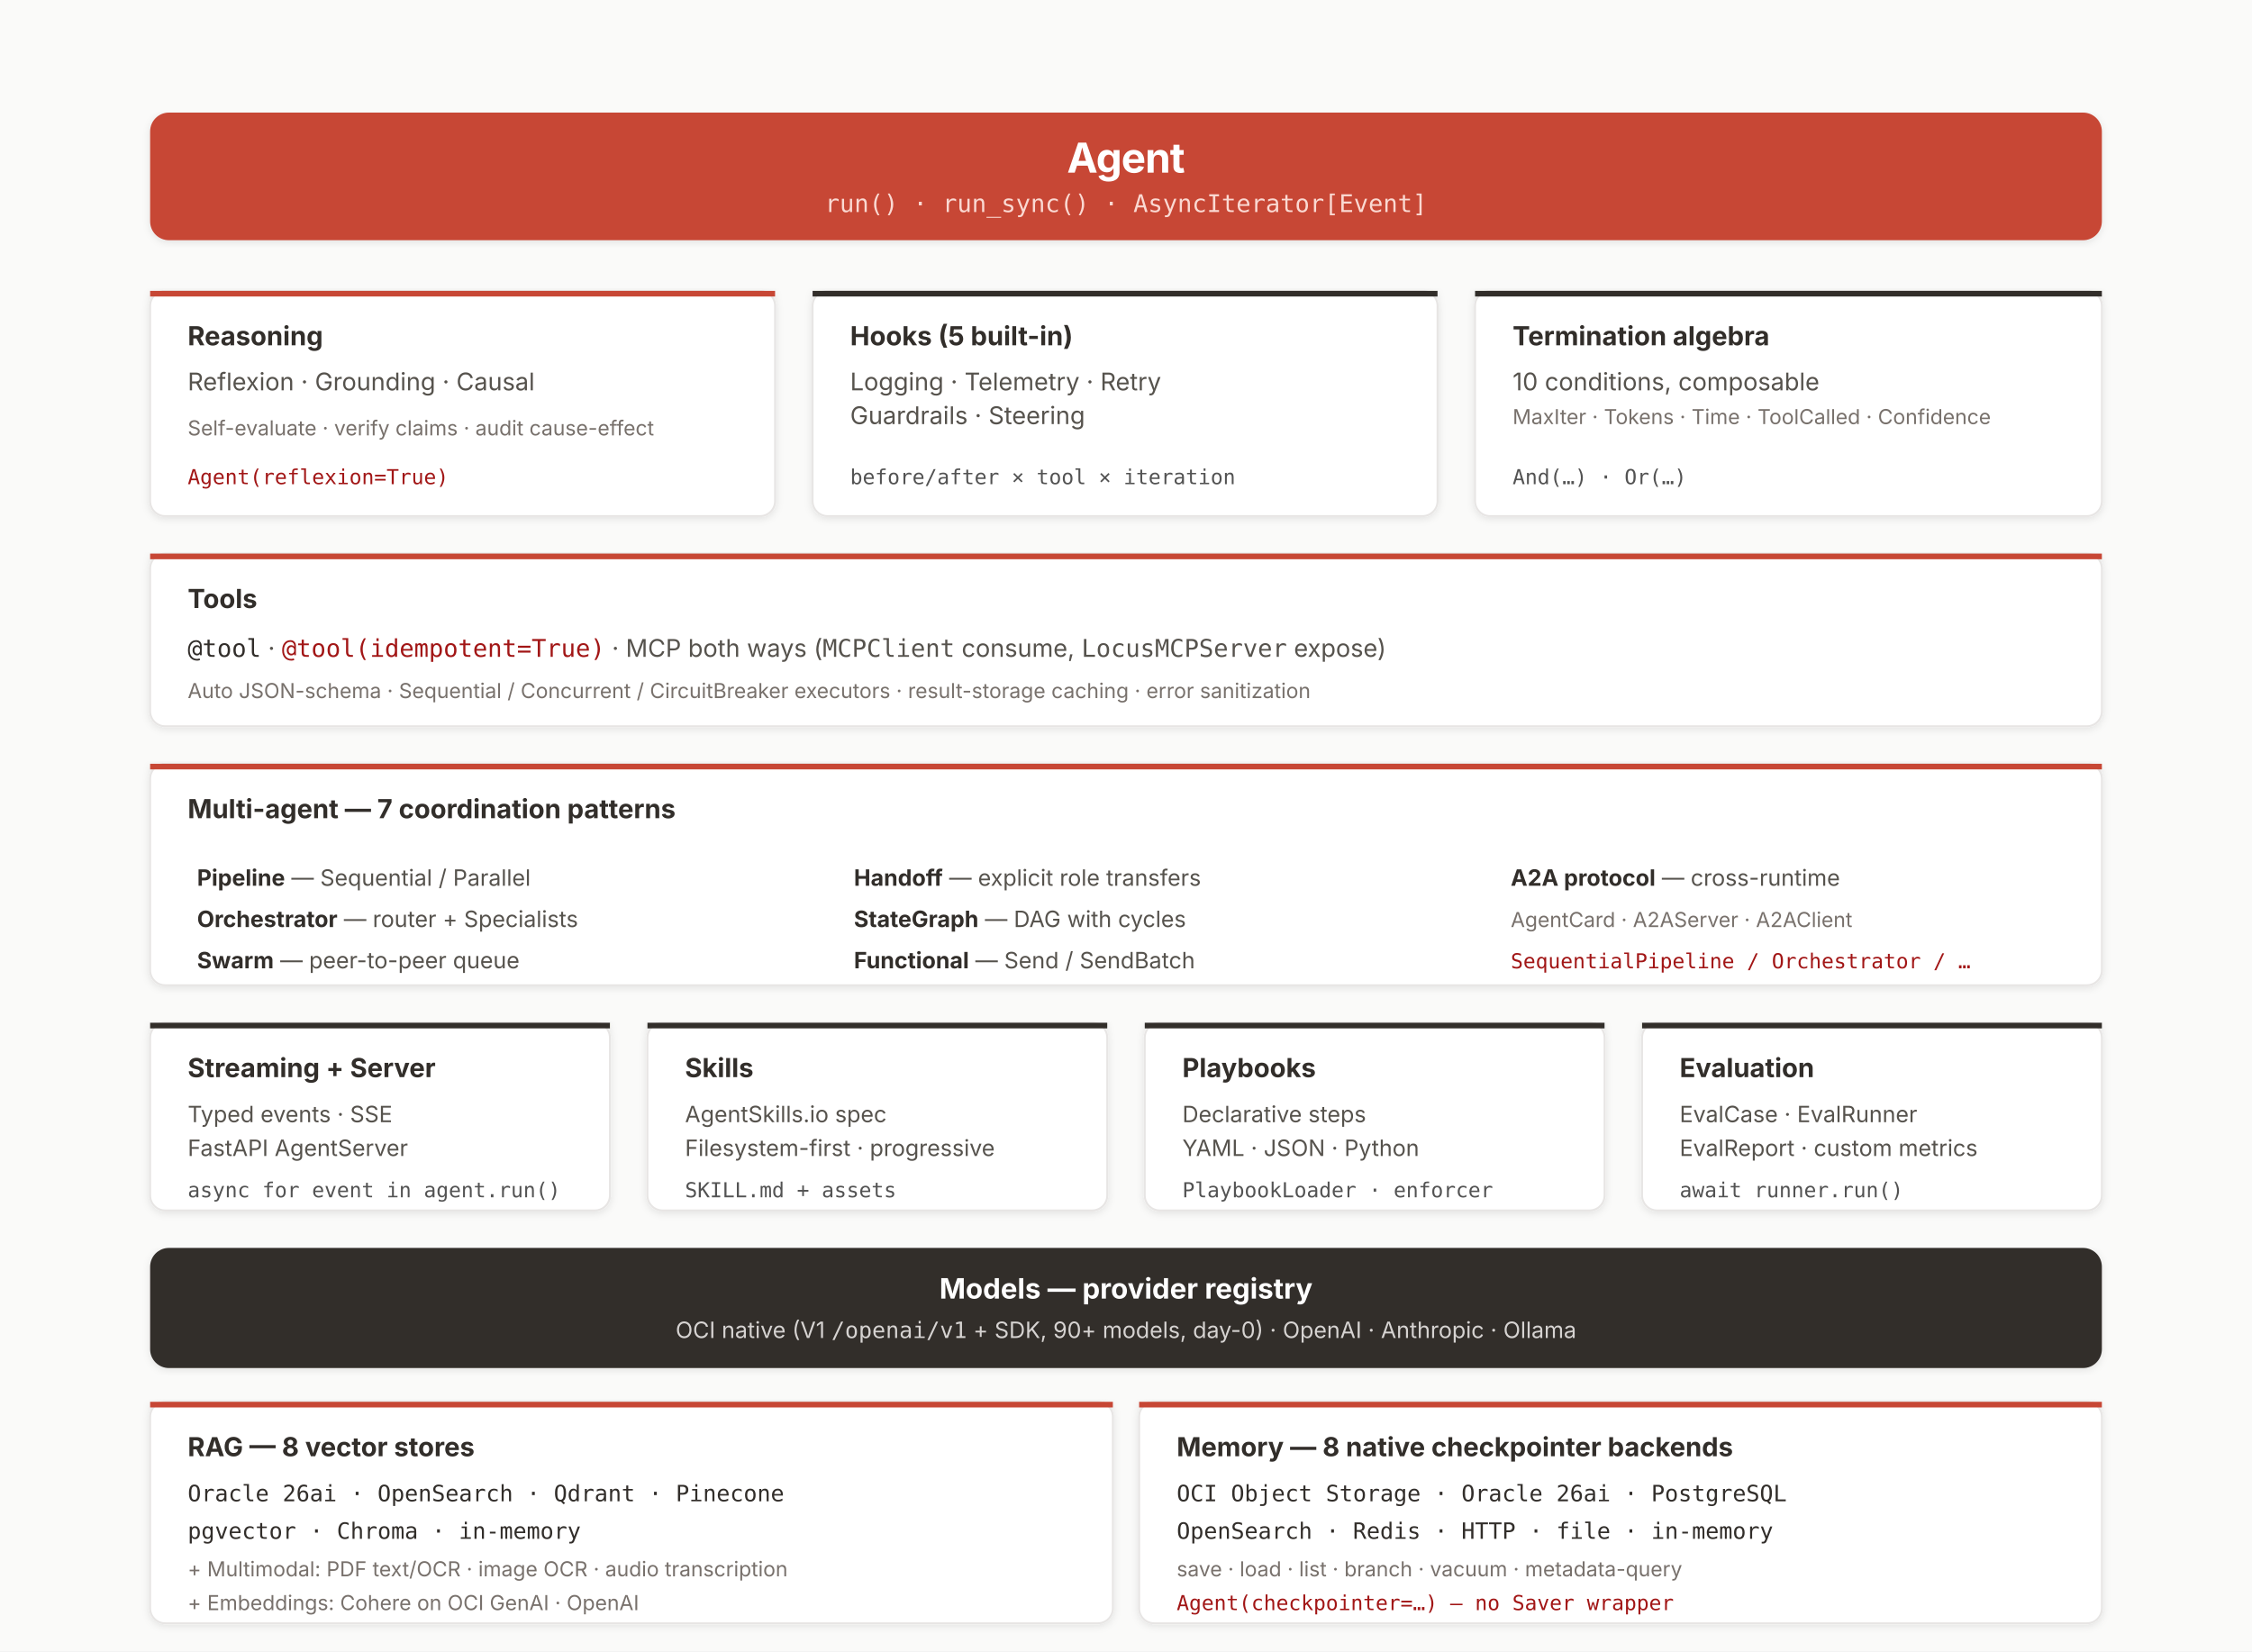
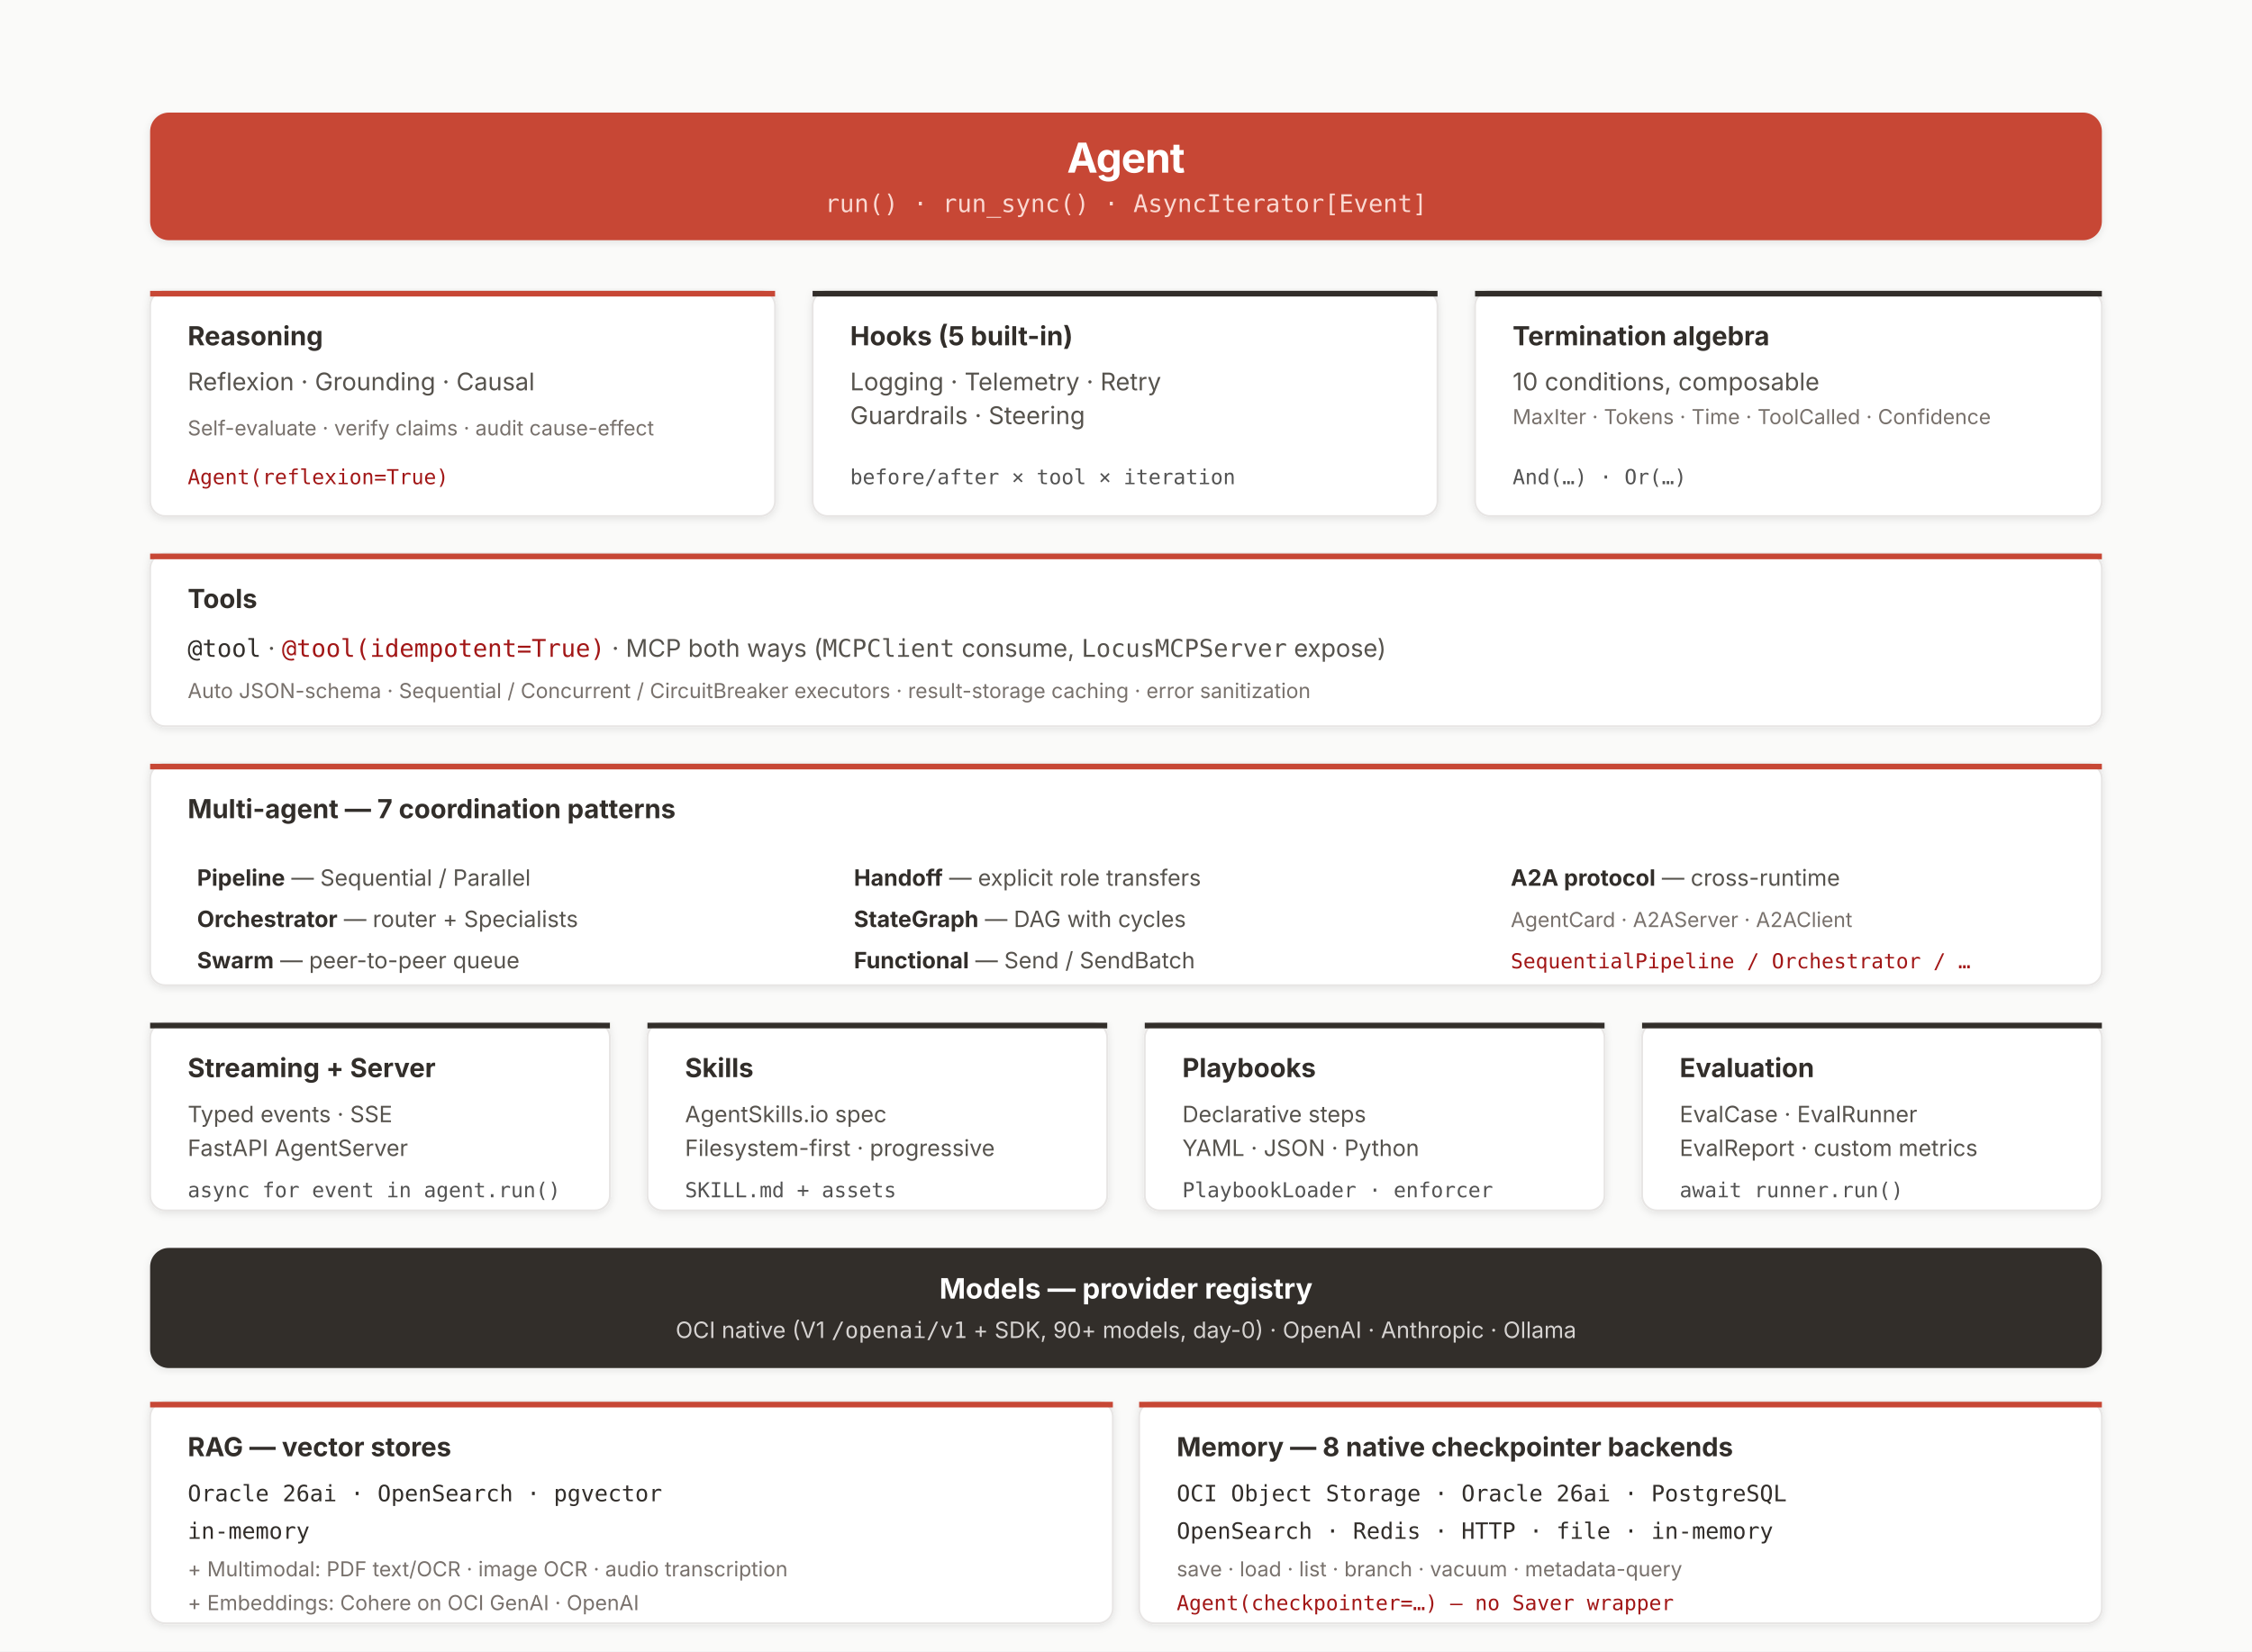
<svg xmlns="http://www.w3.org/2000/svg" viewBox="0 0 1200 880" font-family="-apple-system, BlinkMacSystemFont, 'Segoe UI', Inter, Helvetica, sans-serif">
  <defs>
    <filter id="card" x="-2%" y="-2%" width="104%" height="108%">
      <feDropShadow dx="0" dy="1" stdDeviation="2" flood-opacity="0.10" />
    </filter>
  </defs>
  <rect width="1200" height="880" fill="#FAFAF9" />
  <g filter="url(#card)">
    <rect x="80" y="60" width="1040" height="68" rx="10" fill="#C74634" />
    <text x="600" y="92" text-anchor="middle" font-size="22" font-weight="700" fill="#FFFFFF" letter-spacing="-0.02em">Agent</text>
    <text x="600" y="113" text-anchor="middle" font-size="13" fill="#FAD9D2" font-family="ui-monospace, 'SF Mono', Menlo, monospace">run() · run_sync() · AsyncIterator[Event]</text>
  </g>
  <g filter="url(#card)">
    <rect x="80" y="155" width="333" height="120" rx="8" fill="#FFFFFF" stroke="#E7E5E4" />
    <rect x="80" y="155" width="333" height="3" fill="#C74634" />
    <text x="100" y="184" font-size="14" font-weight="700" fill="#312D2A">Reasoning</text>
    <text x="100" y="208" font-size="13" fill="#57534E">Reflexion · Grounding · Causal</text>
    <text x="100" y="232" font-size="11" fill="#78716C">Self-evaluate · verify claims · audit cause-effect</text>
    <text x="100" y="258" font-size="11" font-family="ui-monospace, monospace" fill="#A21717">Agent(reflexion=True)</text>
  </g>
  <g filter="url(#card)">
    <rect x="433" y="155" width="333" height="120" rx="8" fill="#FFFFFF" stroke="#E7E5E4" />
    <rect x="433" y="155" width="333" height="3" fill="#312D2A" />
    <text x="453" y="184" font-size="14" font-weight="700" fill="#312D2A">Hooks (5 built-in)</text>
    <text x="453" y="208" font-size="13" fill="#57534E">Logging · Telemetry · Retry</text>
    <text x="453" y="226" font-size="13" fill="#57534E">Guardrails · Steering</text>
    <text x="453" y="258" font-size="11" font-family="ui-monospace, monospace" fill="#525252">before/after × tool × iteration</text>
  </g>
  <g filter="url(#card)">
    <rect x="786" y="155" width="334" height="120" rx="8" fill="#FFFFFF" stroke="#E7E5E4" />
    <rect x="786" y="155" width="334" height="3" fill="#312D2A" />
    <text x="806" y="184" font-size="14" font-weight="700" fill="#312D2A">Termination algebra</text>
    <text x="806" y="208" font-size="13" fill="#57534E">10 conditions, composable</text>
    <text x="806" y="226" font-size="11" fill="#78716C">MaxIter · Tokens · Time · ToolCalled · Confidence</text>
    <text x="806" y="258" font-size="11" font-family="ui-monospace, monospace" fill="#525252">And(…) · Or(…)</text>
  </g>
  <g filter="url(#card)">
    <rect x="80" y="295" width="1040" height="92" rx="8" fill="#FFFFFF" stroke="#E7E5E4" />
    <rect x="80" y="295" width="1040" height="3" fill="#C74634" />
    <text x="100" y="324" font-size="14" font-weight="700" fill="#312D2A">Tools</text>
    <text x="100" y="350" font-size="13" fill="#57534E">
      <tspan font-family="ui-monospace, monospace" fill="#312D2A">@tool</tspan> ·
      <tspan font-family="ui-monospace, monospace" fill="#A21717">@tool(idempotent=True)</tspan> ·
      MCP both ways
      (<tspan font-family="ui-monospace, monospace">MCPClient</tspan> consume,
      <tspan font-family="ui-monospace, monospace">LocusMCPServer</tspan> expose)
    </text>
    <text x="100" y="372" font-size="11" fill="#78716C">Auto JSON-schema · Sequential / Concurrent / CircuitBreaker executors · result-storage caching · error sanitization</text>
  </g>
  <g filter="url(#card)">
    <rect x="80" y="407" width="1040" height="118" rx="8" fill="#FFFFFF" stroke="#E7E5E4" />
    <rect x="80" y="407" width="1040" height="3" fill="#C74634" />
    <text x="100" y="436" font-size="14" font-weight="700" fill="#312D2A">Multi-agent — 7 coordination patterns</text>
    <g font-size="12" fill="#57534E">
      <text x="105" y="472">
        <tspan font-weight="700" fill="#312D2A">Pipeline</tspan> — Sequential / Parallel</text>
      <text x="105" y="494">
        <tspan font-weight="700" fill="#312D2A">Orchestrator</tspan> — router + Specialists</text>
      <text x="105" y="516">
        <tspan font-weight="700" fill="#312D2A">Swarm</tspan> — peer-to-peer queue</text>
      <text x="455" y="472">
        <tspan font-weight="700" fill="#312D2A">Handoff</tspan> — explicit role transfers</text>
      <text x="455" y="494">
        <tspan font-weight="700" fill="#312D2A">StateGraph</tspan> — DAG with cycles</text>
      <text x="455" y="516">
        <tspan font-weight="700" fill="#312D2A">Functional</tspan> — Send / SendBatch</text>
      <text x="805" y="472">
        <tspan font-weight="700" fill="#312D2A">A2A protocol</tspan> — cross-runtime</text>
      <text x="805" y="494" font-size="11" fill="#78716C">AgentCard · A2AServer · A2AClient</text>
      <text x="805" y="516" font-size="11" font-family="ui-monospace, monospace" fill="#A21717">SequentialPipeline / Orchestrator / …</text>
    </g>
  </g>
  <g filter="url(#card)">
    <rect x="80" y="545" width="245" height="100" rx="8" fill="#FFFFFF" stroke="#E7E5E4" />
    <rect x="80" y="545" width="245" height="3" fill="#312D2A" />
    <text x="100" y="574" font-size="14" font-weight="700" fill="#312D2A">Streaming + Server</text>
    <text x="100" y="598" font-size="12" fill="#57534E">Typed events · SSE</text>
    <text x="100" y="616" font-size="12" fill="#57534E">FastAPI AgentServer</text>
    <text x="100" y="638" font-size="11" font-family="ui-monospace, monospace" fill="#525252">async for event in agent.run()</text>
  </g>
  <g filter="url(#card)">
    <rect x="345" y="545" width="245" height="100" rx="8" fill="#FFFFFF" stroke="#E7E5E4" />
    <rect x="345" y="545" width="245" height="3" fill="#312D2A" />
    <text x="365" y="574" font-size="14" font-weight="700" fill="#312D2A">Skills</text>
    <text x="365" y="598" font-size="12" fill="#57534E">AgentSkills.io spec</text>
    <text x="365" y="616" font-size="12" fill="#57534E">Filesystem-first · progressive</text>
    <text x="365" y="638" font-size="11" font-family="ui-monospace, monospace" fill="#525252">SKILL.md + assets</text>
  </g>
  <g filter="url(#card)">
    <rect x="610" y="545" width="245" height="100" rx="8" fill="#FFFFFF" stroke="#E7E5E4" />
    <rect x="610" y="545" width="245" height="3" fill="#312D2A" />
    <text x="630" y="574" font-size="14" font-weight="700" fill="#312D2A">Playbooks</text>
    <text x="630" y="598" font-size="12" fill="#57534E">Declarative steps</text>
    <text x="630" y="616" font-size="12" fill="#57534E">YAML · JSON · Python</text>
    <text x="630" y="638" font-size="11" font-family="ui-monospace, monospace" fill="#525252">PlaybookLoader · enforcer</text>
  </g>
  <g filter="url(#card)">
    <rect x="875" y="545" width="245" height="100" rx="8" fill="#FFFFFF" stroke="#E7E5E4" />
    <rect x="875" y="545" width="245" height="3" fill="#312D2A" />
    <text x="895" y="574" font-size="14" font-weight="700" fill="#312D2A">Evaluation</text>
    <text x="895" y="598" font-size="12" fill="#57534E">EvalCase · EvalRunner</text>
    <text x="895" y="616" font-size="12" fill="#57534E">EvalReport · custom metrics</text>
    <text x="895" y="638" font-size="11" font-family="ui-monospace, monospace" fill="#525252">await runner.run()</text>
  </g>
  <g filter="url(#card)">
    <rect x="80" y="665" width="1040" height="64" rx="10" fill="#312D2A" />
    <text x="600" y="692" text-anchor="middle" font-size="15" font-weight="700" fill="#FFFFFF">Models — provider registry</text>
    <text x="600" y="713" text-anchor="middle" font-size="12" fill="#D6D3D1">OCI native (V1 <tspan font-family="ui-monospace, monospace">/openai/v1</tspan> + SDK, 90+ models, day-0) · OpenAI · Anthropic · Ollama</text>
  </g>
  <g filter="url(#card)">
    <rect x="80" y="747" width="513" height="118" rx="8" fill="#FFFFFF" stroke="#E7E5E4" />
    <rect x="80" y="747" width="513" height="3" fill="#C74634" />
-     <text x="100" y="776" font-size="14" font-weight="700" fill="#312D2A">RAG — 8 vector stores</text>
-     <text x="100" y="800" font-size="12" font-family="ui-monospace, monospace" fill="#312D2A">Oracle 26ai · OpenSearch · Qdrant · Pinecone</text>
-     <text x="100" y="820" font-size="12" font-family="ui-monospace, monospace" fill="#312D2A">pgvector · Chroma · in-memory</text>
+     <text x="100" y="776" font-size="14" font-weight="700" fill="#312D2A">RAG — vector stores</text>
+     <text x="100" y="800" font-size="12" font-family="ui-monospace, monospace" fill="#312D2A">Oracle 26ai · OpenSearch · pgvector</text>
+     <text x="100" y="820" font-size="12" font-family="ui-monospace, monospace" fill="#312D2A">in-memory</text>
    <text x="100" y="840" font-size="11" fill="#78716C">+ Multimodal: PDF text/OCR · image OCR · audio transcription</text>
    <text x="100" y="858" font-size="11" fill="#78716C">+ Embeddings: Cohere on OCI GenAI · OpenAI</text>
  </g>
  <g filter="url(#card)">
    <rect x="607" y="747" width="513" height="118" rx="8" fill="#FFFFFF" stroke="#E7E5E4" />
    <rect x="607" y="747" width="513" height="3" fill="#C74634" />
    <text x="627" y="776" font-size="14" font-weight="700" fill="#312D2A">Memory — 8 native checkpointer backends</text>
    <text x="627" y="800" font-size="12" font-family="ui-monospace, monospace" fill="#312D2A">OCI Object Storage · Oracle 26ai · PostgreSQL</text>
    <text x="627" y="820" font-size="12" font-family="ui-monospace, monospace" fill="#312D2A">OpenSearch · Redis · HTTP · file · in-memory</text>
    <text x="627" y="840" font-size="11" fill="#78716C">save · load · list · branch · vacuum · metadata-query</text>
    <text x="627" y="858" font-size="11" font-family="ui-monospace, monospace" fill="#A21717">Agent(checkpointer=…) — no Saver wrapper</text>
  </g>
</svg>
